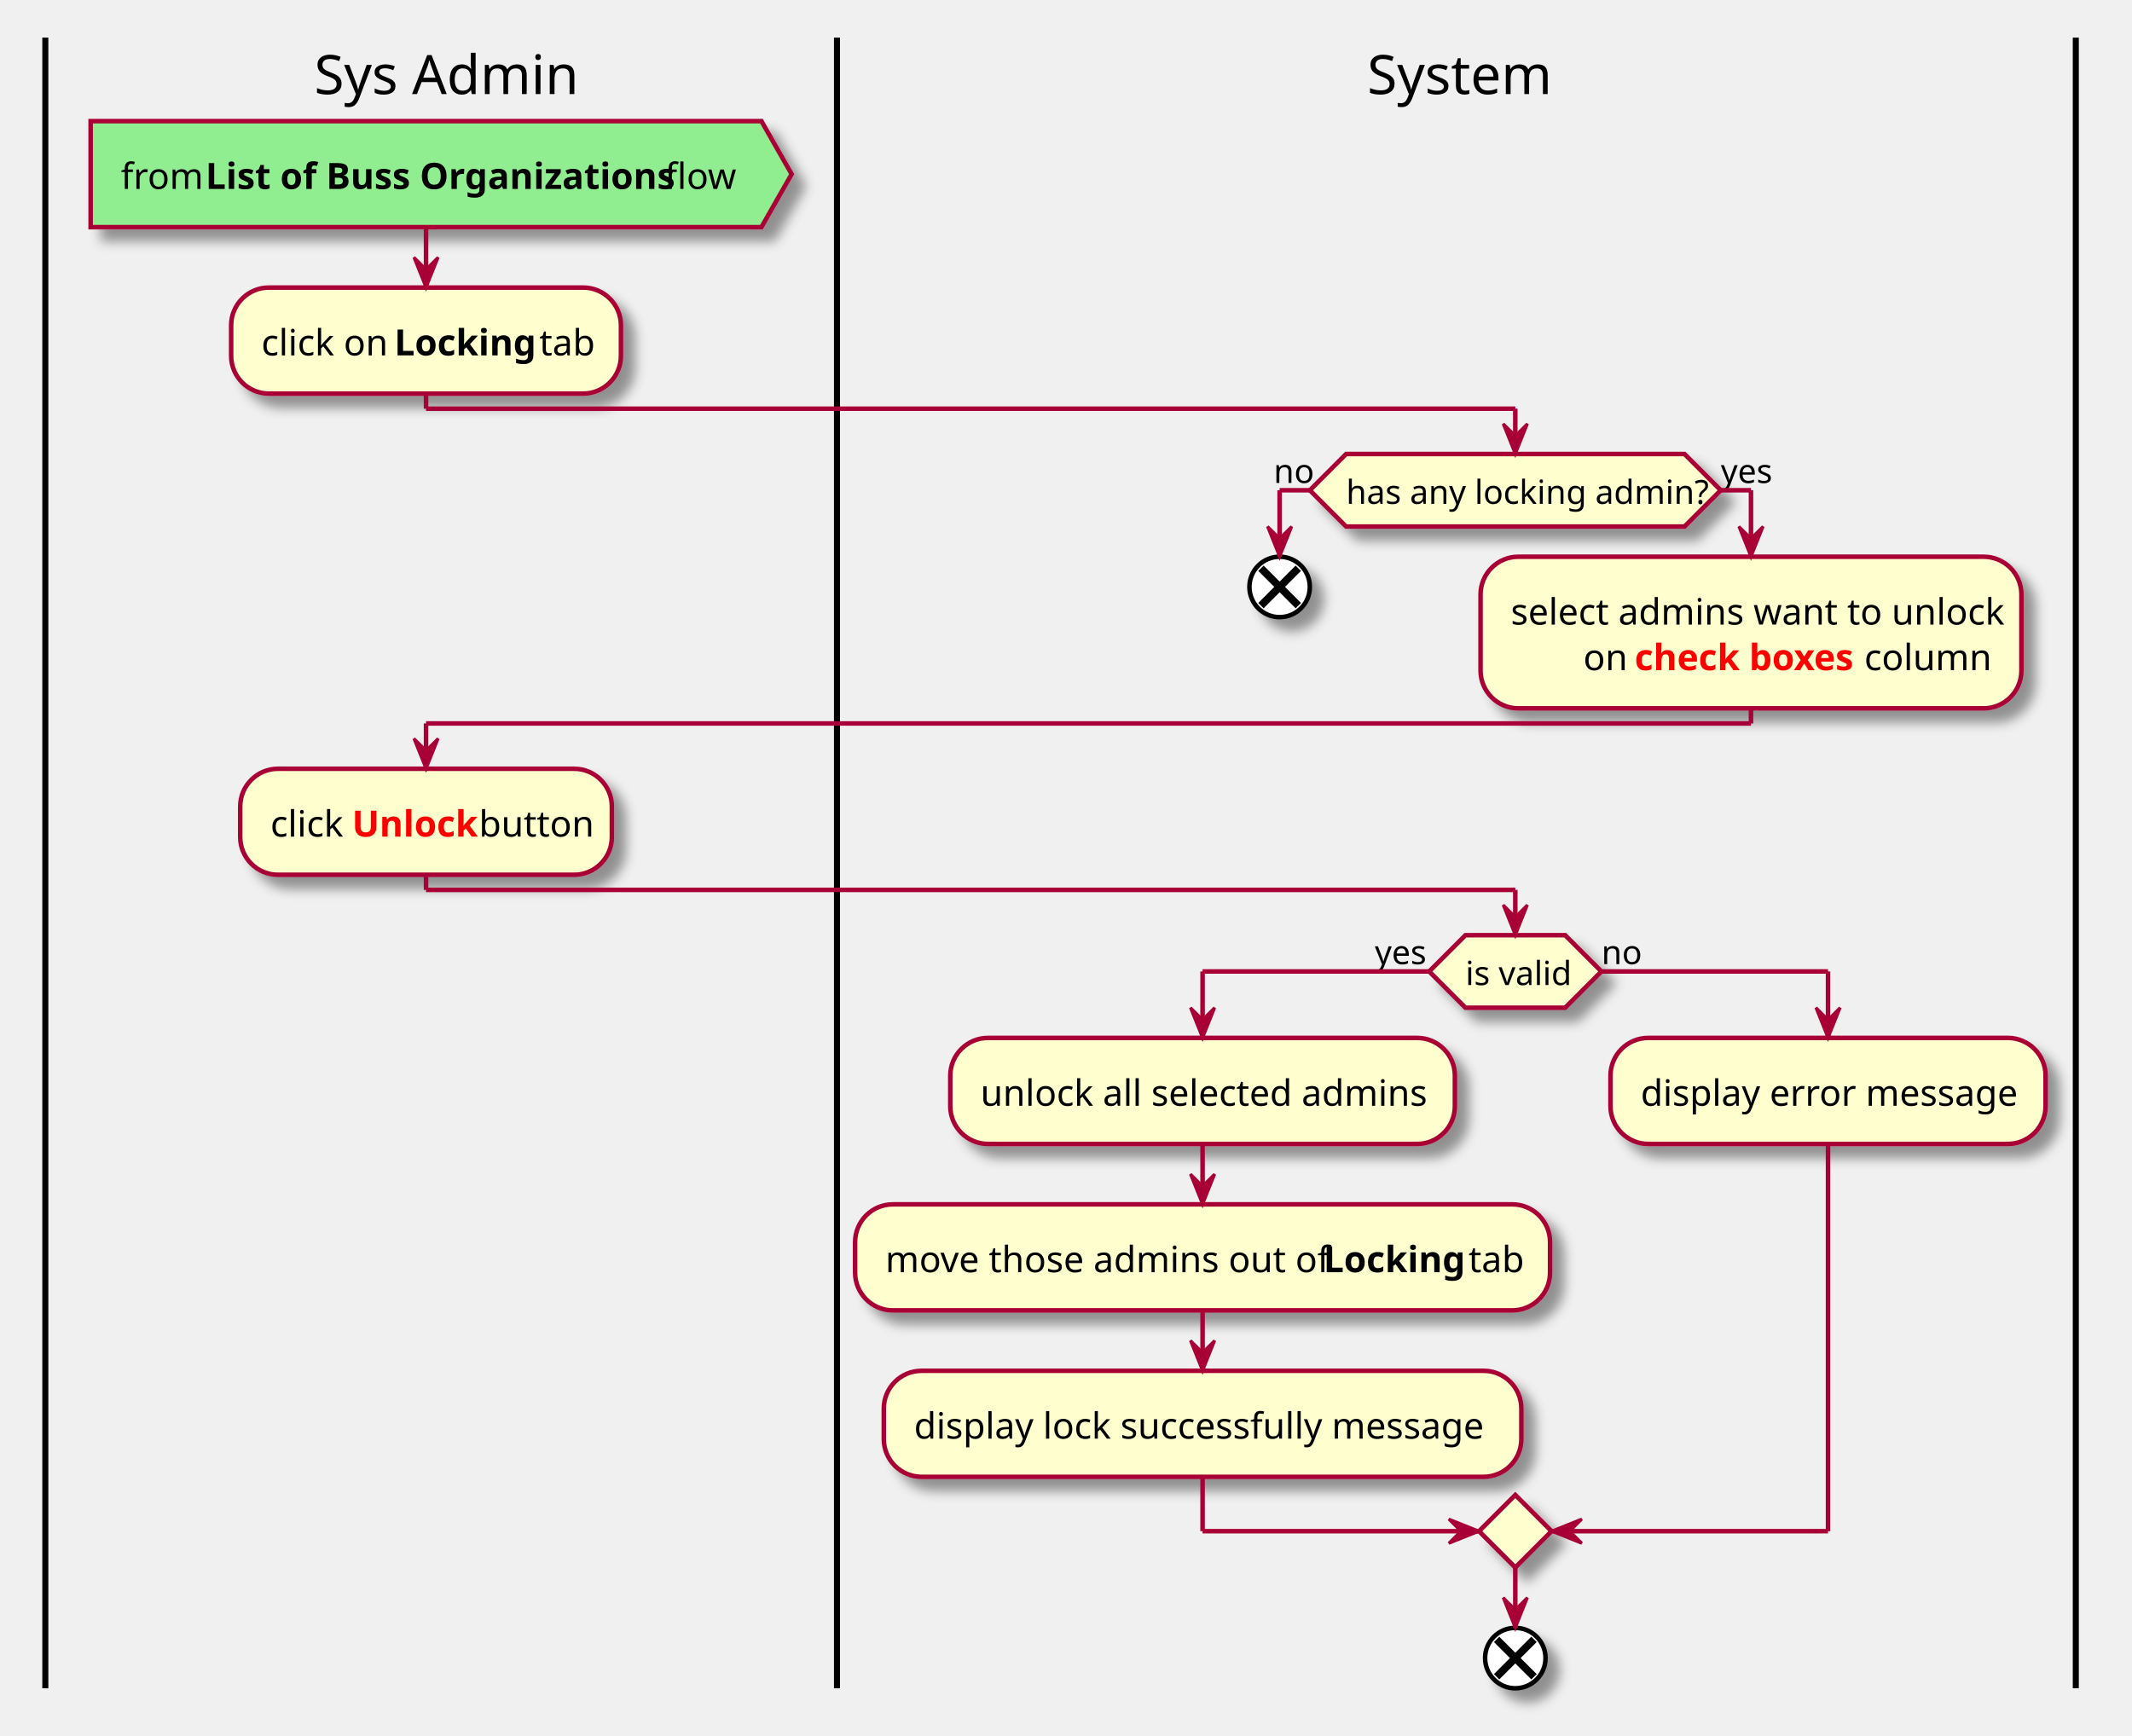
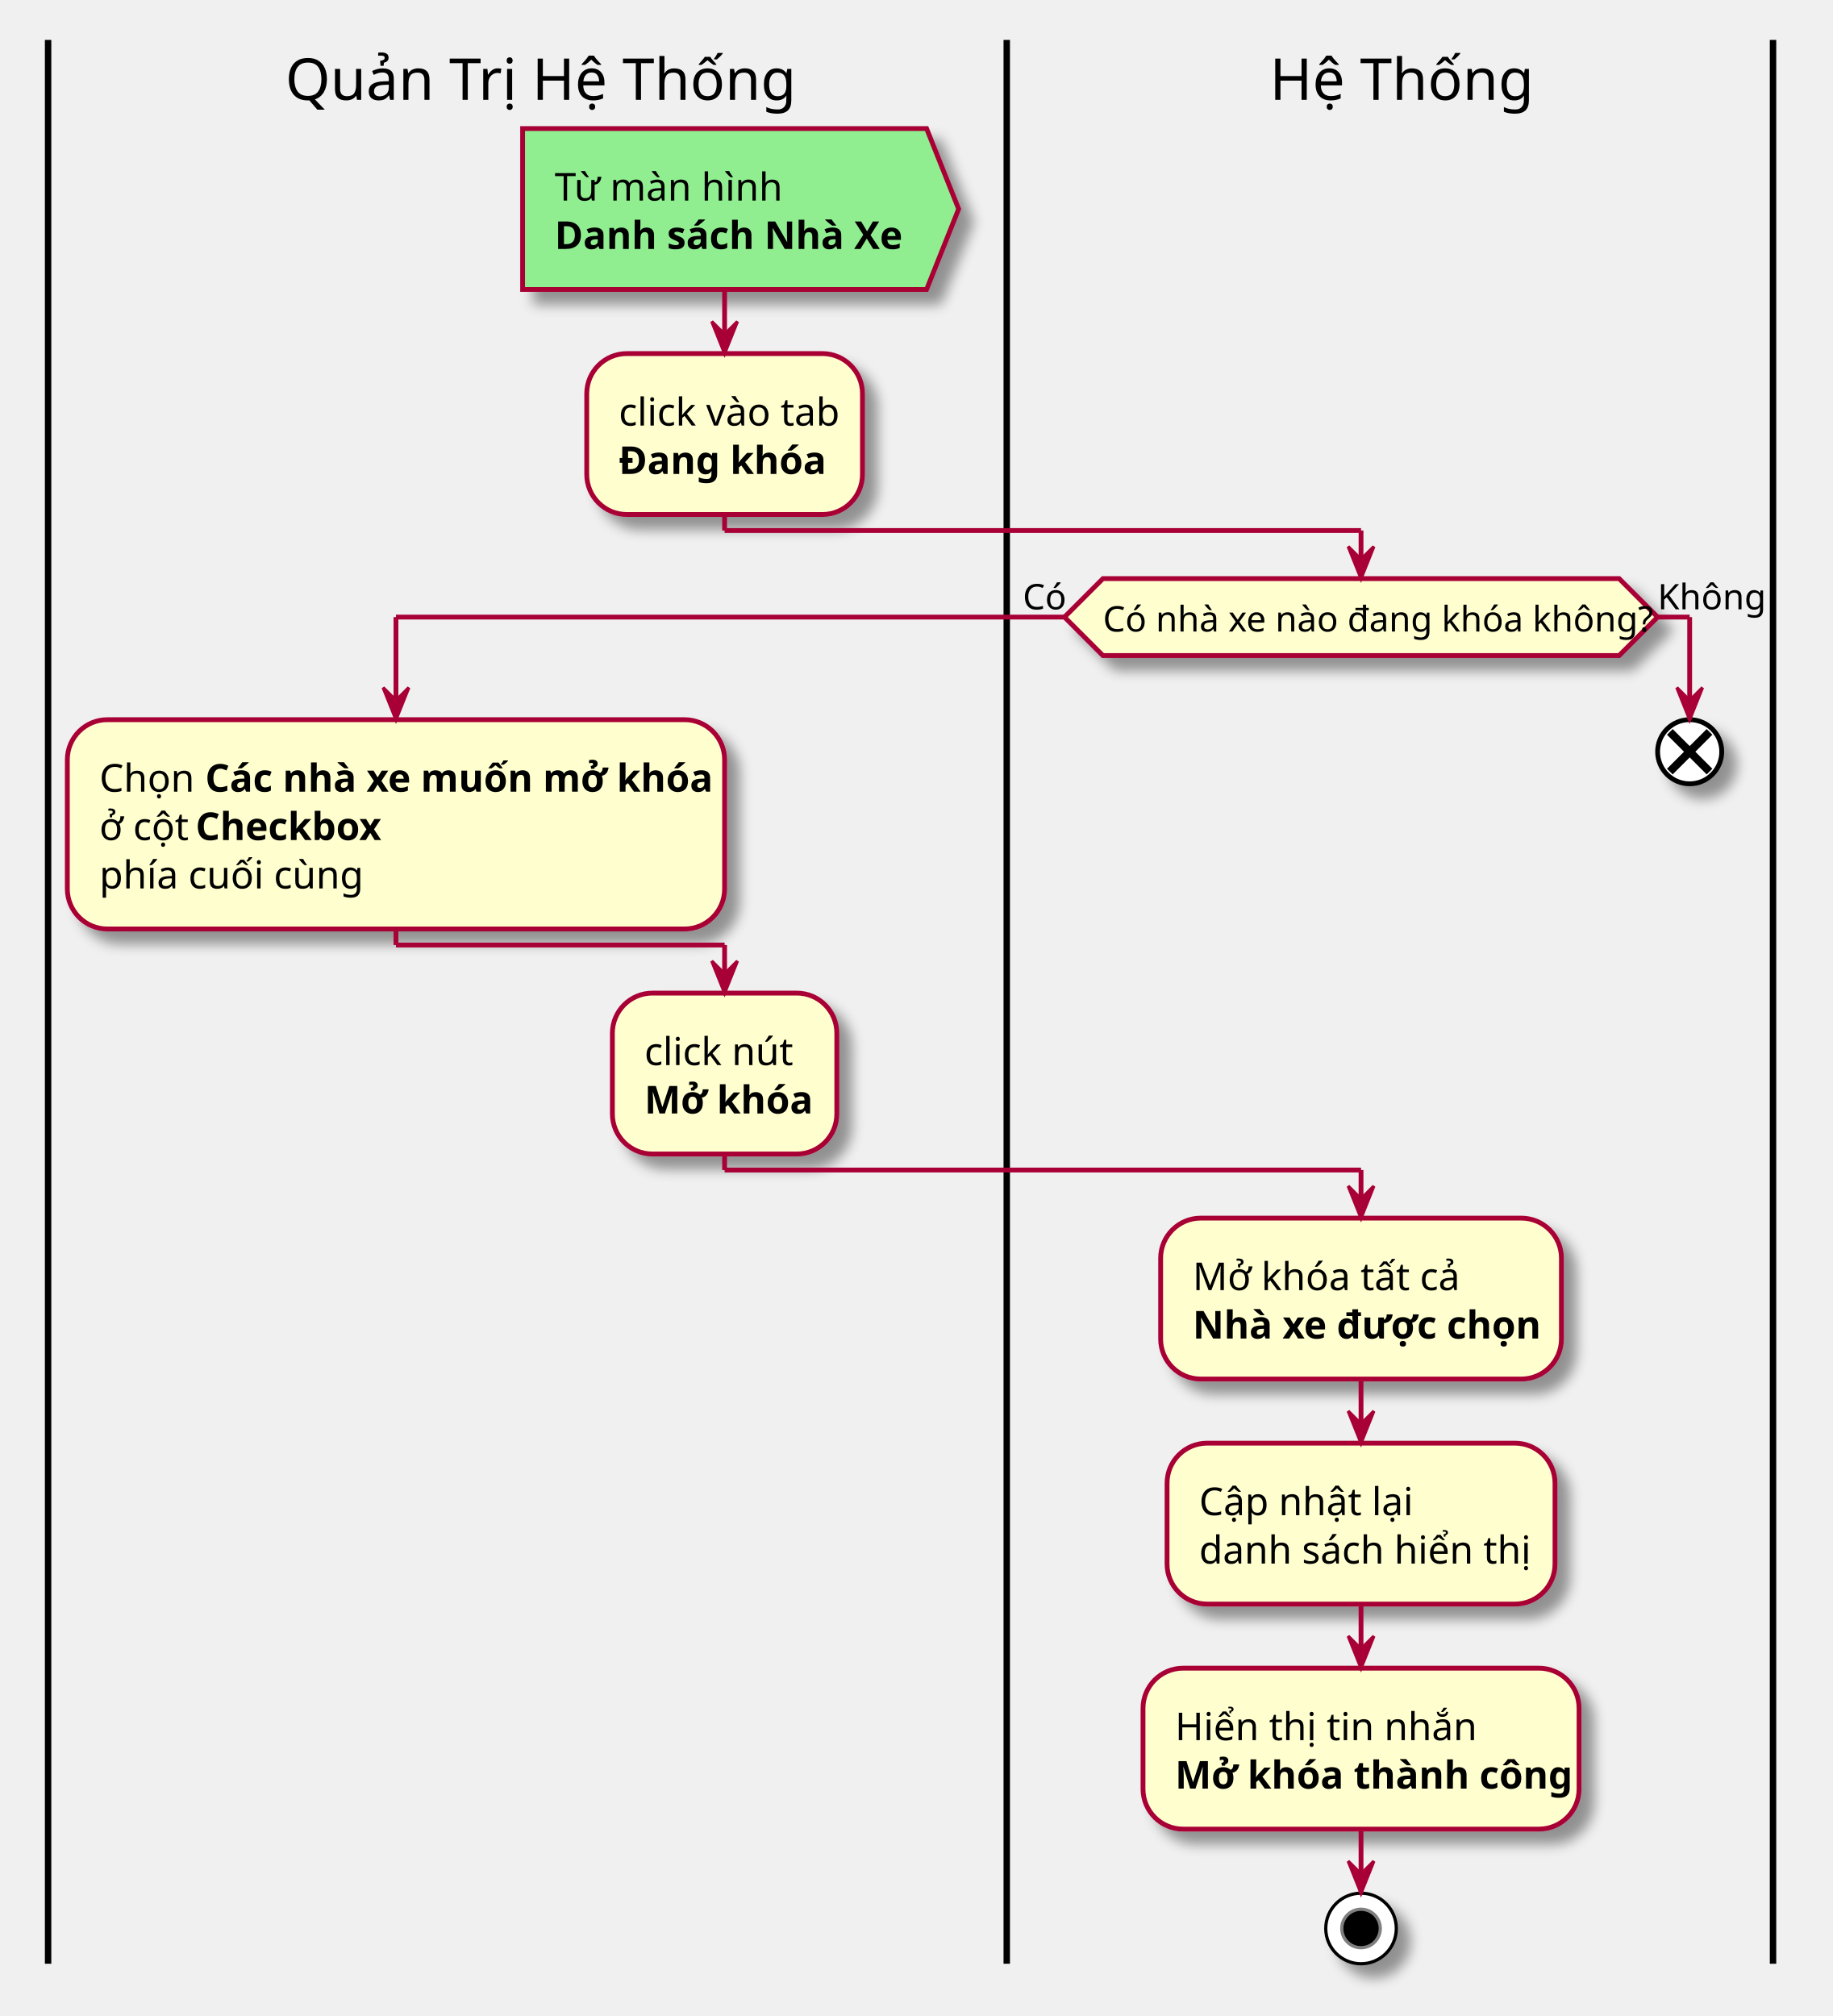
- <svg xmlns="http://www.w3.org/2000/svg" contentScriptType="application/ecmascript" contentStyleType="text/css" height="1197.917px" preserveAspectRatio="none" style="width:1470px;height:1197px;" version="1.1" viewBox="0 0 1470 1197" width="1470.833px" zoomAndPan="magnify">
+ <svg xmlns="http://www.w3.org/2000/svg" contentScriptType="application/ecmascript" contentStyleType="text/css" height="1310.417px" preserveAspectRatio="none" style="width:1191px;height:1310px;" version="1.1" viewBox="0 0 1191 1310" width="1191.667px" zoomAndPan="magnify">
  <defs>
-     <filter height="300%" id="f1f19x35ww2te6" width="300%" x="-1" y="-1">
+     <filter height="300%" id="f14p2uwnlxt7d0" width="300%" x="-1" y="-1">
      <feGaussianBlur result="blurOut" stdDeviation="4.167" />
      <feColorMatrix in="blurOut" result="blurOut2" type="matrix" values="0 0 0 0 0 0 0 0 0 0 0 0 0 0 0 0 0 0 .4 0" />
      <feOffset dx="8.333" dy="8.333" in="blurOut2" result="blurOut3" />
      <feBlend in="SourceGraphic" in2="blurOut3" mode="normal" />
    </filter>
  </defs>
  <g>
-     <polygon fill="#90EE90" filter="url(#f1f19x35ww2te6)" points="62.5,83.533,525,83.533,545.833,120.089,525,156.645,62.5,156.645" style="stroke:#A80036;stroke-width:3.125;" />
-     <text fill="#000000" font-family="sans-serif" font-size="25" lengthAdjust="spacing" textLength="52.083" x="83.333" y="130.318">from</text>
-     <text fill="#000000" font-family="sans-serif" font-size="25" font-weight="bold" lengthAdjust="spacing" textLength="310.417" x="141.667" y="130.318">List of Buss Organizations</text>
-     <text fill="#000000" font-family="sans-serif" font-size="25" lengthAdjust="spacing" textLength="45.833" x="458.333" y="130.318">flow</text>
-     <rect fill="#FEFECE" filter="url(#f1f19x35ww2te6)" height="73.112" rx="26.042" ry="26.042" style="stroke:#A80036;stroke-width:3.125;" width="268.75" x="159.375" y="198.311" />
-     <text fill="#000000" font-family="sans-serif" font-size="25" lengthAdjust="spacing" textLength="85.417" x="180.208" y="245.097">click on</text>
-     <text fill="#000000" font-family="sans-serif" font-size="25" font-weight="bold" lengthAdjust="spacing" textLength="93.75" x="271.875" y="245.097">Locking</text>
-     <text fill="#000000" font-family="sans-serif" font-size="25" lengthAdjust="spacing" textLength="35.417" x="371.875" y="245.097">tab</text>
-     <rect fill="#FEFECE" filter="url(#f1f19x35ww2te6)" height="73.112" rx="26.042" ry="26.042" style="stroke:#A80036;stroke-width:3.125;" width="256.25" x="165.625" y="530.147" />
-     <text fill="#000000" font-family="sans-serif" font-size="25" lengthAdjust="spacing" textLength="50" x="186.458" y="576.933">click</text>
-     <text fill="#FF0000" font-family="sans-serif" font-size="25" font-weight="bold" lengthAdjust="spacing" textLength="81.25" x="242.708" y="576.933">Unlock</text>
-     <text fill="#000000" font-family="sans-serif" font-size="25" lengthAdjust="spacing" textLength="70.833" x="330.208" y="576.933">button</text>
-     <line style="stroke:#000000;stroke-width:4.167;" x1="31.25" x2="31.25" y1="25.948" y2="1164.262" />
-     <polygon fill="#FEFECE" filter="url(#f1f19x35ww2te6)" points="928.125,313.09,1161.458,313.09,1186.458,338.09,1161.458,363.09,928.125,363.09,903.125,338.09,928.125,313.09" style="stroke:#A80036;stroke-width:3.125;" />
-     <text fill="#000000" font-family="sans-serif" font-size="22.917" lengthAdjust="spacing" textLength="233.333" x="928.125" y="347.467">has any locking admin?</text>
-     <text fill="#000000" font-family="sans-serif" font-size="22.917" lengthAdjust="spacing" textLength="25" x="878.125" y="333.055">no</text>
-     <text fill="#000000" font-family="sans-serif" font-size="22.917" lengthAdjust="spacing" textLength="37.5" x="1186.458" y="333.055">yes</text>
-     <ellipse cx="882.292" cy="404.757" fill="#FFFFFF" filter="url(#f1f19x35ww2te6)" rx="20.833" ry="20.833" style="stroke:#000000;stroke-width:3.125;" />
-     <line style="stroke:#000000;stroke-width:5.208;" x1="869.402" x2="895.182" y1="391.867" y2="417.647" />
-     <line style="stroke:#000000;stroke-width:5.208;" x1="895.182" x2="869.402" y1="391.867" y2="417.647" />
-     <rect fill="#FEFECE" filter="url(#f1f19x35ww2te6)" height="104.557" rx="26.042" ry="26.042" style="stroke:#A80036;stroke-width:3.125;" width="372.917" x="1020.833" y="383.923" />
-     <text fill="#000000" font-family="sans-serif" font-size="25" lengthAdjust="spacing" textLength="331.25" x="1041.667" y="430.709">select admins want to unlock</text>
-     <text fill="#000000" font-family="sans-serif" font-size="25" lengthAdjust="spacing" textLength="29.167" x="1091.667" y="462.154">on</text>
-     <text fill="#FF0000" font-family="sans-serif" font-size="25" font-weight="bold" lengthAdjust="spacing" textLength="152.083" x="1127.083" y="462.154">check boxes</text>
-     <text fill="#000000" font-family="sans-serif" font-size="25" lengthAdjust="spacing" textLength="85.417" x="1285.417" y="462.154">column</text>
-     <polygon fill="#FEFECE" filter="url(#f1f19x35ww2te6)" points="1010.417,644.926,1079.167,644.926,1104.167,669.926,1079.167,694.926,1010.417,694.926,985.417,669.926,1010.417,644.926" style="stroke:#A80036;stroke-width:3.125;" />
-     <text fill="#000000" font-family="sans-serif" font-size="22.917" lengthAdjust="spacing" textLength="68.75" x="1010.417" y="679.303">is valid</text>
-     <text fill="#000000" font-family="sans-serif" font-size="22.917" lengthAdjust="spacing" textLength="37.5" x="947.917" y="664.89">yes</text>
-     <text fill="#000000" font-family="sans-serif" font-size="22.917" lengthAdjust="spacing" textLength="25" x="1104.167" y="664.89">no</text>
-     <rect fill="#FEFECE" filter="url(#f1f19x35ww2te6)" height="73.112" rx="26.042" ry="26.042" style="stroke:#A80036;stroke-width:3.125;" width="347.917" x="655.208" y="715.759" />
-     <text fill="#000000" font-family="sans-serif" font-size="25" lengthAdjust="spacing" textLength="306.25" x="676.042" y="762.545">unlock all selected admins</text>
-     <rect fill="#FEFECE" filter="url(#f1f19x35ww2te6)" height="73.112" rx="26.042" ry="26.042" style="stroke:#A80036;stroke-width:3.125;" width="479.167" x="589.583" y="830.538" />
-     <text fill="#000000" font-family="sans-serif" font-size="25" lengthAdjust="spacing" textLength="295.833" x="610.417" y="877.323">move those admins out of</text>
-     <text fill="#000000" font-family="sans-serif" font-size="25" font-weight="bold" lengthAdjust="spacing" textLength="93.75" x="912.5" y="877.323">Locking</text>
-     <text fill="#000000" font-family="sans-serif" font-size="25" lengthAdjust="spacing" textLength="35.417" x="1012.5" y="877.323">tab</text>
-     <rect fill="#FEFECE" filter="url(#f1f19x35ww2te6)" height="73.112" rx="26.042" ry="26.042" style="stroke:#A80036;stroke-width:3.125;" width="439.583" x="609.375" y="945.317" />
-     <text fill="#000000" font-family="sans-serif" font-size="25" lengthAdjust="spacing" textLength="397.917" x="630.208" y="992.102">display lock successfully message</text>
-     <rect fill="#FEFECE" filter="url(#f1f19x35ww2te6)" height="73.112" rx="26.042" ry="26.042" style="stroke:#A80036;stroke-width:3.125;" width="300" x="1110.417" y="715.759" />
-     <text fill="#000000" font-family="sans-serif" font-size="25" lengthAdjust="spacing" textLength="258.333" x="1131.25" y="762.545">display error message</text>
-     <polygon fill="#FEFECE" filter="url(#f1f19x35ww2te6)" points="1044.792,1030.928,1069.792,1055.928,1044.792,1080.928,1019.792,1055.928,1044.792,1030.928" style="stroke:#A80036;stroke-width:3.125;" />
-     <ellipse cx="1044.792" cy="1143.428" fill="#FFFFFF" filter="url(#f1f19x35ww2te6)" rx="20.833" ry="20.833" style="stroke:#000000;stroke-width:3.125;" />
-     <line style="stroke:#000000;stroke-width:5.208;" x1="1031.902" x2="1057.682" y1="1130.539" y2="1156.319" />
-     <line style="stroke:#000000;stroke-width:5.208;" x1="1057.682" x2="1031.902" y1="1130.539" y2="1156.319" />
-     <line style="stroke:#000000;stroke-width:4.167;" x1="577.083" x2="577.083" y1="25.948" y2="1164.262" />
-     <line style="stroke:#000000;stroke-width:4.167;" x1="1431.25" x2="1431.25" y1="25.948" y2="1164.262" />
-     <line style="stroke:#A80036;stroke-width:3.125;" x1="293.75" x2="293.75" y1="156.645" y2="198.311" />
-     <polygon fill="#A80036" points="285.417,177.478,293.75,198.311,302.083,177.478,293.75,185.811" style="stroke:#A80036;stroke-width:2.083;" />
-     <line style="stroke:#A80036;stroke-width:3.125;" x1="903.125" x2="882.292" y1="338.09" y2="338.09" />
-     <line style="stroke:#A80036;stroke-width:3.125;" x1="882.292" x2="882.292" y1="338.09" y2="383.923" />
-     <polygon fill="#A80036" points="873.958,363.09,882.292,383.923,890.625,363.09,882.292,371.423" style="stroke:#A80036;stroke-width:2.083;" />
-     <line style="stroke:#A80036;stroke-width:3.125;" x1="1186.458" x2="1207.292" y1="338.09" y2="338.09" />
-     <line style="stroke:#A80036;stroke-width:3.125;" x1="1207.292" x2="1207.292" y1="338.09" y2="383.923" />
-     <polygon fill="#A80036" points="1198.958,363.09,1207.292,383.923,1215.625,363.09,1207.292,371.423" style="stroke:#A80036;stroke-width:2.083;" />
-     <line style="stroke:#A80036;stroke-width:3.125;" x1="1207.292" x2="1207.292" y1="488.481" y2="498.897" />
-     <line style="stroke:#A80036;stroke-width:3.125;" x1="1207.292" x2="293.75" y1="498.897" y2="498.897" />
-     <line style="stroke:#A80036;stroke-width:3.125;" x1="293.75" x2="293.75" y1="498.897" y2="530.147" />
-     <polygon fill="#A80036" points="285.417,509.314,293.75,530.147,302.083,509.314,293.75,517.647" style="stroke:#A80036;stroke-width:2.083;" />
-     <line style="stroke:#A80036;stroke-width:3.125;" x1="829.167" x2="829.167" y1="788.871" y2="830.538" />
-     <polygon fill="#A80036" points="820.833,809.705,829.167,830.538,837.5,809.705,829.167,818.038" style="stroke:#A80036;stroke-width:2.083;" />
-     <line style="stroke:#A80036;stroke-width:3.125;" x1="829.167" x2="829.167" y1="903.65" y2="945.317" />
-     <polygon fill="#A80036" points="820.833,924.483,829.167,945.317,837.5,924.483,829.167,932.817" style="stroke:#A80036;stroke-width:2.083;" />
-     <line style="stroke:#A80036;stroke-width:3.125;" x1="985.417" x2="829.167" y1="669.926" y2="669.926" />
-     <line style="stroke:#A80036;stroke-width:3.125;" x1="829.167" x2="829.167" y1="669.926" y2="715.759" />
-     <polygon fill="#A80036" points="820.833,694.926,829.167,715.759,837.5,694.926,829.167,703.259" style="stroke:#A80036;stroke-width:2.083;" />
-     <line style="stroke:#A80036;stroke-width:3.125;" x1="1104.167" x2="1260.417" y1="669.926" y2="669.926" />
-     <line style="stroke:#A80036;stroke-width:3.125;" x1="1260.417" x2="1260.417" y1="669.926" y2="715.759" />
-     <polygon fill="#A80036" points="1252.083,694.926,1260.417,715.759,1268.75,694.926,1260.417,703.259" style="stroke:#A80036;stroke-width:2.083;" />
-     <line style="stroke:#A80036;stroke-width:3.125;" x1="829.167" x2="829.167" y1="1018.428" y2="1055.928" />
-     <line style="stroke:#A80036;stroke-width:3.125;" x1="829.167" x2="1019.792" y1="1055.928" y2="1055.928" />
-     <polygon fill="#A80036" points="998.958,1047.595,1019.792,1055.928,998.958,1064.262,1007.292,1055.928" style="stroke:#A80036;stroke-width:2.083;" />
-     <line style="stroke:#A80036;stroke-width:3.125;" x1="1260.417" x2="1260.417" y1="788.871" y2="1055.928" />
-     <line style="stroke:#A80036;stroke-width:3.125;" x1="1260.417" x2="1069.792" y1="1055.928" y2="1055.928" />
-     <polygon fill="#A80036" points="1090.625,1047.595,1069.792,1055.928,1090.625,1064.262,1082.292,1055.928" style="stroke:#A80036;stroke-width:2.083;" />
-     <line style="stroke:#A80036;stroke-width:3.125;" x1="1044.792" x2="1044.792" y1="1080.928" y2="1122.595" />
-     <polygon fill="#A80036" points="1036.458,1101.762,1044.792,1122.595,1053.125,1101.762,1044.792,1110.095" style="stroke:#A80036;stroke-width:2.083;" />
-     <line style="stroke:#A80036;stroke-width:3.125;" x1="293.75" x2="293.75" y1="271.423" y2="281.84" />
-     <line style="stroke:#A80036;stroke-width:3.125;" x1="293.75" x2="1044.792" y1="281.84" y2="281.84" />
-     <line style="stroke:#A80036;stroke-width:3.125;" x1="1044.792" x2="1044.792" y1="281.84" y2="313.09" />
-     <polygon fill="#A80036" points="1036.458,292.257,1044.792,313.09,1053.125,292.257,1044.792,300.59" style="stroke:#A80036;stroke-width:2.083;" />
-     <line style="stroke:#A80036;stroke-width:3.125;" x1="293.75" x2="293.75" y1="603.259" y2="613.676" />
-     <line style="stroke:#A80036;stroke-width:3.125;" x1="293.75" x2="1044.792" y1="613.676" y2="613.676" />
-     <line style="stroke:#A80036;stroke-width:3.125;" x1="1044.792" x2="1044.792" y1="613.676" y2="644.926" />
-     <polygon fill="#A80036" points="1036.458,624.093,1044.792,644.926,1053.125,624.093,1044.792,632.426" style="stroke:#A80036;stroke-width:2.083;" />
-     <text fill="#000000" font-family="sans-serif" font-size="37.5" lengthAdjust="spacing" textLength="175" x="216.667" y="64.876">Sys Admin</text>
-     <text fill="#000000" font-family="sans-serif" font-size="37.5" lengthAdjust="spacing" textLength="122.917" x="942.708" y="64.876">System</text>
+     <polygon fill="#90EE90" filter="url(#f14p2uwnlxt7d0)" points="339.583,83.533,602.083,83.533,622.917,135.811,602.083,188.09,339.583,188.09" style="stroke:#A80036;stroke-width:3.125;" />
+     <text fill="#000000" font-family="sans-serif" font-size="25" lengthAdjust="spacing" textLength="145.833" x="360.417" y="130.318">Từ màn hình</text>
+     <text fill="#000000" font-family="sans-serif" font-size="25" font-weight="bold" lengthAdjust="spacing" textLength="214.583" x="360.417" y="161.763">Danh sách Nhà Xe</text>
+     <text fill="#000000" font-family="sans-serif" font-size="25" lengthAdjust="spacing" textLength="0" x="581.25" y="161.763" />
+     <rect fill="#FEFECE" filter="url(#f14p2uwnlxt7d0)" height="104.557" rx="26.042" ry="26.042" style="stroke:#A80036;stroke-width:3.125;" width="179.167" x="381.25" y="229.757" />
+     <text fill="#000000" font-family="sans-serif" font-size="25" lengthAdjust="spacing" textLength="137.5" x="402.083" y="276.542">click vào tab</text>
+     <text fill="#000000" font-family="sans-serif" font-size="25" font-weight="bold" lengthAdjust="spacing" textLength="127.083" x="402.083" y="307.988">Đang khóa</text>
+     <rect fill="#FEFECE" filter="url(#f14p2uwnlxt7d0)" height="136.003" rx="26.042" ry="26.042" style="stroke:#A80036;stroke-width:3.125;" width="427.083" x="43.75" y="467.647" />
+     <text fill="#000000" font-family="sans-serif" font-size="25" lengthAdjust="spacing" textLength="62.5" x="64.583" y="514.433">Chọn</text>
+     <text fill="#000000" font-family="sans-serif" font-size="25" font-weight="bold" lengthAdjust="spacing" textLength="316.667" x="133.333" y="514.433">Các nhà xe muốn mở khóa</text>
+     <text fill="#000000" font-family="sans-serif" font-size="25" lengthAdjust="spacing" textLength="56.25" x="64.583" y="545.878">ở cột</text>
+     <text fill="#000000" font-family="sans-serif" font-size="25" font-weight="bold" lengthAdjust="spacing" textLength="118.75" x="127.083" y="545.878">Checkbox</text>
+     <text fill="#000000" font-family="sans-serif" font-size="25" lengthAdjust="spacing" textLength="166.667" x="64.583" y="577.323">phía cuối cùng</text>
+     <rect fill="#FEFECE" filter="url(#f14p2uwnlxt7d0)" height="104.557" rx="26.042" ry="26.042" style="stroke:#A80036;stroke-width:3.125;" width="145.833" x="397.917" y="645.317" />
+     <text fill="#000000" font-family="sans-serif" font-size="25" lengthAdjust="spacing" textLength="91.667" x="418.75" y="692.102">click nút</text>
+     <text fill="#000000" font-family="sans-serif" font-size="25" font-weight="bold" lengthAdjust="spacing" textLength="104.167" x="418.75" y="723.547">Mở khóa</text>
+     <line style="stroke:#000000;stroke-width:4.167;" x1="31.25" x2="31.25" y1="25.948" y2="1276.046" />
+     <polygon fill="#FEFECE" filter="url(#f14p2uwnlxt7d0)" points="716.667,375.981,1052.083,375.981,1077.083,400.981,1052.083,425.981,716.667,425.981,691.667,400.981,716.667,375.981" style="stroke:#A80036;stroke-width:3.125;" />
+     <text fill="#000000" font-family="sans-serif" font-size="22.917" lengthAdjust="spacing" textLength="335.417" x="716.667" y="410.358">Có nhà xe nào đang khóa không?</text>
+     <text fill="#000000" font-family="sans-serif" font-size="22.917" lengthAdjust="spacing" textLength="27.083" x="664.583" y="395.945">Có</text>
+     <text fill="#000000" font-family="sans-serif" font-size="22.917" lengthAdjust="spacing" textLength="64.583" x="1077.083" y="395.945">Không</text>
+     <ellipse cx="1097.917" cy="488.481" fill="#FFFFFF" filter="url(#f14p2uwnlxt7d0)" rx="20.833" ry="20.833" style="stroke:#000000;stroke-width:3.125;" />
+     <line style="stroke:#000000;stroke-width:5.208;" x1="1085.027" x2="1110.807" y1="475.591" y2="501.371" />
+     <line style="stroke:#000000;stroke-width:5.208;" x1="1110.807" x2="1085.027" y1="475.591" y2="501.371" />
+     <rect fill="#FEFECE" filter="url(#f14p2uwnlxt7d0)" height="104.557" rx="26.042" ry="26.042" style="stroke:#A80036;stroke-width:3.125;" width="260.417" x="754.167" y="791.54" />
+     <text fill="#000000" font-family="sans-serif" font-size="25" lengthAdjust="spacing" textLength="164.583" x="775" y="838.326">Mở khóa tất cả</text>
+     <text fill="#000000" font-family="sans-serif" font-size="25" font-weight="bold" lengthAdjust="spacing" textLength="218.75" x="775" y="869.771">Nhà xe được chọn</text>
+     <rect fill="#FEFECE" filter="url(#f14p2uwnlxt7d0)" height="104.557" rx="26.042" ry="26.042" style="stroke:#A80036;stroke-width:3.125;" width="252.083" x="758.333" y="937.764" />
+     <text fill="#000000" font-family="sans-serif" font-size="25" lengthAdjust="spacing" textLength="137.5" x="779.167" y="984.55">Cập nhật lại</text>
+     <text fill="#000000" font-family="sans-serif" font-size="25" lengthAdjust="spacing" textLength="210.417" x="779.167" y="1015.995">danh sách hiển thị</text>
+     <rect fill="#FEFECE" filter="url(#f14p2uwnlxt7d0)" height="104.557" rx="26.042" ry="26.042" style="stroke:#A80036;stroke-width:3.125;" width="283.333" x="742.708" y="1083.988" />
+     <text fill="#000000" font-family="sans-serif" font-size="25" lengthAdjust="spacing" textLength="185.417" x="763.542" y="1130.774">Hiển thị tin nhắn</text>
+     <text fill="#000000" font-family="sans-serif" font-size="25" font-weight="bold" lengthAdjust="spacing" textLength="241.667" x="763.542" y="1162.219">Mở khóa thành công</text>
+     <ellipse cx="884.375" cy="1253.129" fill="#FFFFFF" filter="url(#f14p2uwnlxt7d0)" rx="22.917" ry="22.917" style="stroke:#000000;stroke-width:2.083;" />
+     <ellipse cx="884.375" cy="1253.129" fill="#000000" rx="12.5" ry="12.5" style="stroke:#7F7F7F;stroke-width:2.083;" />
+     <line style="stroke:#000000;stroke-width:4.167;" x1="654.167" x2="654.167" y1="25.948" y2="1276.046" />
+     <line style="stroke:#000000;stroke-width:4.167;" x1="1152.083" x2="1152.083" y1="25.948" y2="1276.046" />
+     <line style="stroke:#A80036;stroke-width:3.125;" x1="470.833" x2="470.833" y1="188.09" y2="229.757" />
+     <polygon fill="#A80036" points="462.5,208.923,470.833,229.757,479.167,208.923,470.833,217.257" style="stroke:#A80036;stroke-width:2.083;" />
+     <line style="stroke:#A80036;stroke-width:3.125;" x1="1077.083" x2="1097.917" y1="400.981" y2="400.981" />
+     <line style="stroke:#A80036;stroke-width:3.125;" x1="1097.917" x2="1097.917" y1="400.981" y2="467.647" />
+     <polygon fill="#A80036" points="1089.583,446.814,1097.917,467.647,1106.25,446.814,1097.917,455.147" style="stroke:#A80036;stroke-width:2.083;" />
+     <line style="stroke:#A80036;stroke-width:3.125;" x1="884.375" x2="884.375" y1="896.098" y2="937.764" />
+     <polygon fill="#A80036" points="876.042,916.931,884.375,937.764,892.708,916.931,884.375,925.264" style="stroke:#A80036;stroke-width:2.083;" />
+     <line style="stroke:#A80036;stroke-width:3.125;" x1="884.375" x2="884.375" y1="1042.322" y2="1083.988" />
+     <polygon fill="#A80036" points="876.042,1063.155,884.375,1083.988,892.708,1063.155,884.375,1071.488" style="stroke:#A80036;stroke-width:2.083;" />
+     <line style="stroke:#A80036;stroke-width:3.125;" x1="884.375" x2="884.375" y1="1188.546" y2="1230.212" />
+     <polygon fill="#A80036" points="876.042,1209.379,884.375,1230.212,892.708,1209.379,884.375,1217.712" style="stroke:#A80036;stroke-width:2.083;" />
+     <line style="stroke:#A80036;stroke-width:3.125;" x1="691.667" x2="257.292" y1="400.981" y2="400.981" />
+     <line style="stroke:#A80036;stroke-width:3.125;" x1="257.292" x2="257.292" y1="400.981" y2="467.647" />
+     <polygon fill="#A80036" points="248.958,446.814,257.292,467.647,265.625,446.814,257.292,455.147" style="stroke:#A80036;stroke-width:2.083;" />
+     <line style="stroke:#A80036;stroke-width:3.125;" x1="257.292" x2="257.292" y1="603.65" y2="614.067" />
+     <line style="stroke:#A80036;stroke-width:3.125;" x1="257.292" x2="470.833" y1="614.067" y2="614.067" />
+     <line style="stroke:#A80036;stroke-width:3.125;" x1="470.833" x2="470.833" y1="614.067" y2="645.317" />
+     <polygon fill="#A80036" points="462.5,624.483,470.833,645.317,479.167,624.483,470.833,632.817" style="stroke:#A80036;stroke-width:2.083;" />
+     <line style="stroke:#A80036;stroke-width:3.125;" x1="470.833" x2="470.833" y1="334.314" y2="344.731" />
+     <line style="stroke:#A80036;stroke-width:3.125;" x1="470.833" x2="884.375" y1="344.731" y2="344.731" />
+     <line style="stroke:#A80036;stroke-width:3.125;" x1="884.375" x2="884.375" y1="344.731" y2="375.981" />
+     <polygon fill="#A80036" points="876.042,355.147,884.375,375.981,892.708,355.147,884.375,363.481" style="stroke:#A80036;stroke-width:2.083;" />
+     <line style="stroke:#A80036;stroke-width:3.125;" x1="470.833" x2="470.833" y1="749.874" y2="760.29" />
+     <line style="stroke:#A80036;stroke-width:3.125;" x1="470.833" x2="884.375" y1="760.29" y2="760.29" />
+     <line style="stroke:#A80036;stroke-width:3.125;" x1="884.375" x2="884.375" y1="760.29" y2="791.54" />
+     <polygon fill="#A80036" points="876.042,770.707,884.375,791.54,892.708,770.707,884.375,779.04" style="stroke:#A80036;stroke-width:2.083;" />
+     <text fill="#000000" font-family="sans-serif" font-size="37.5" lengthAdjust="spacing" textLength="325" x="185.417" y="64.876">Quản Trị Hệ Thống</text>
+     <text fill="#000000" font-family="sans-serif" font-size="37.5" lengthAdjust="spacing" textLength="166.667" x="825" y="64.876">Hệ Thống</text>
  </g>
</svg>
